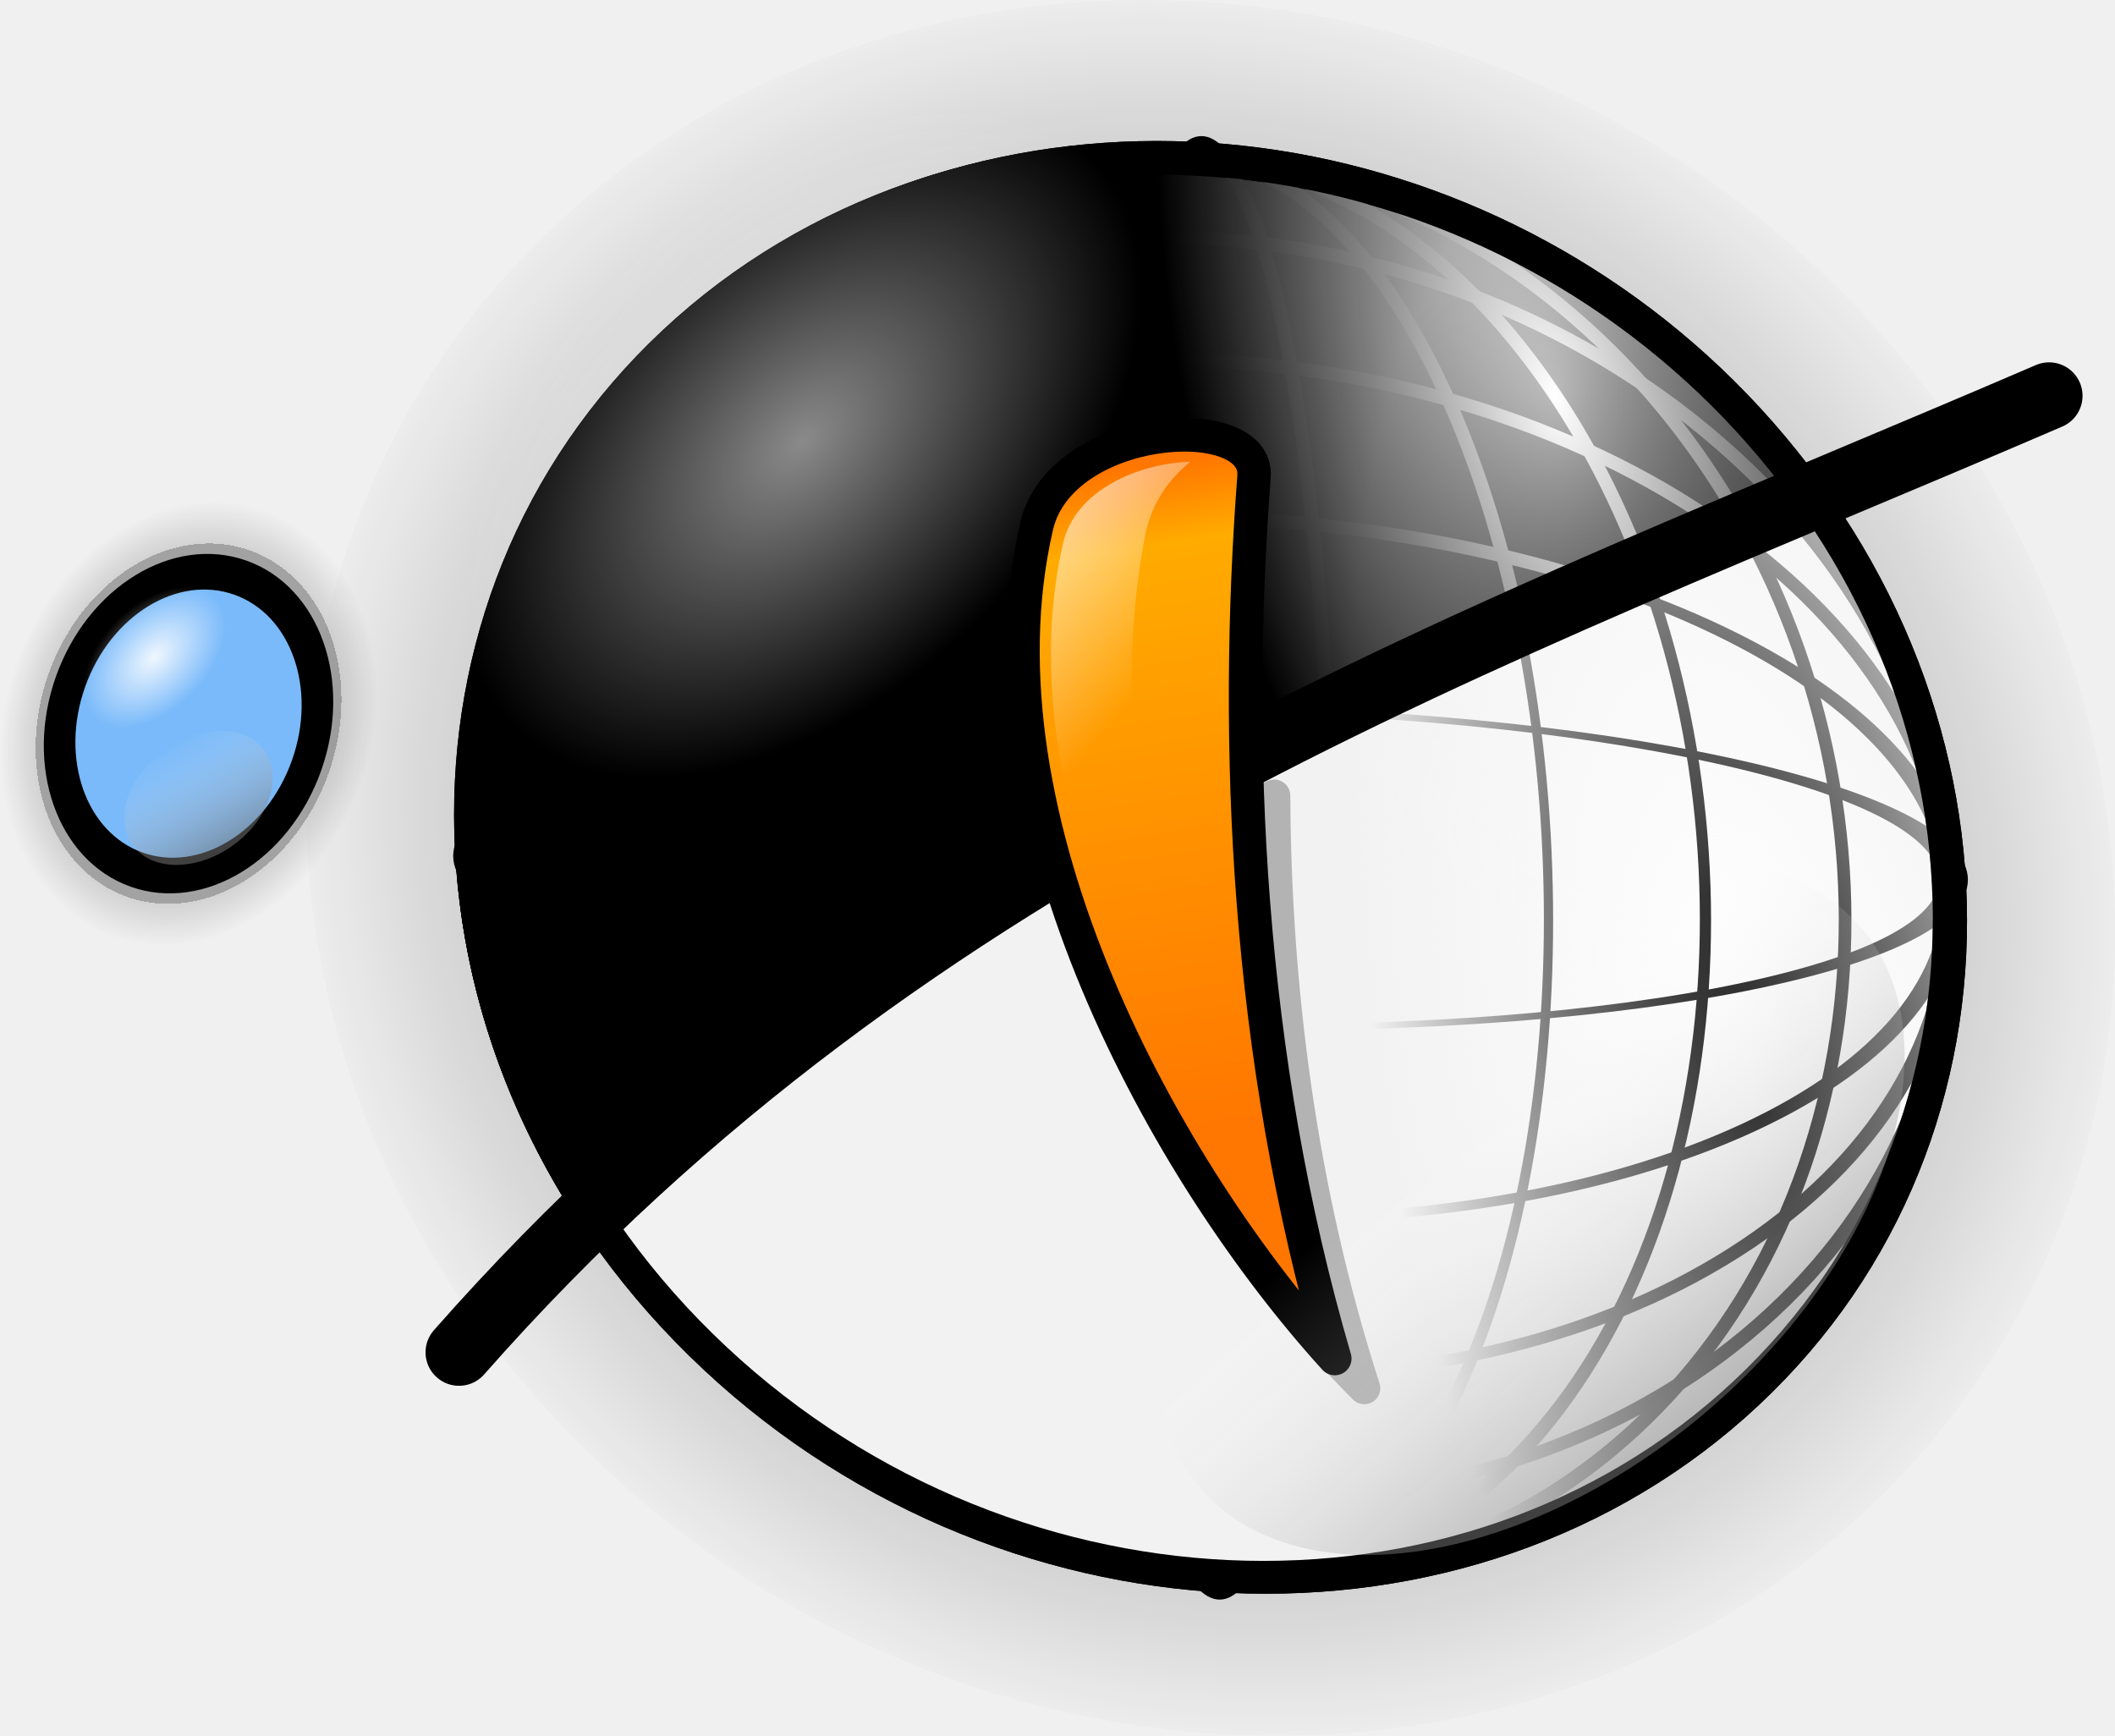
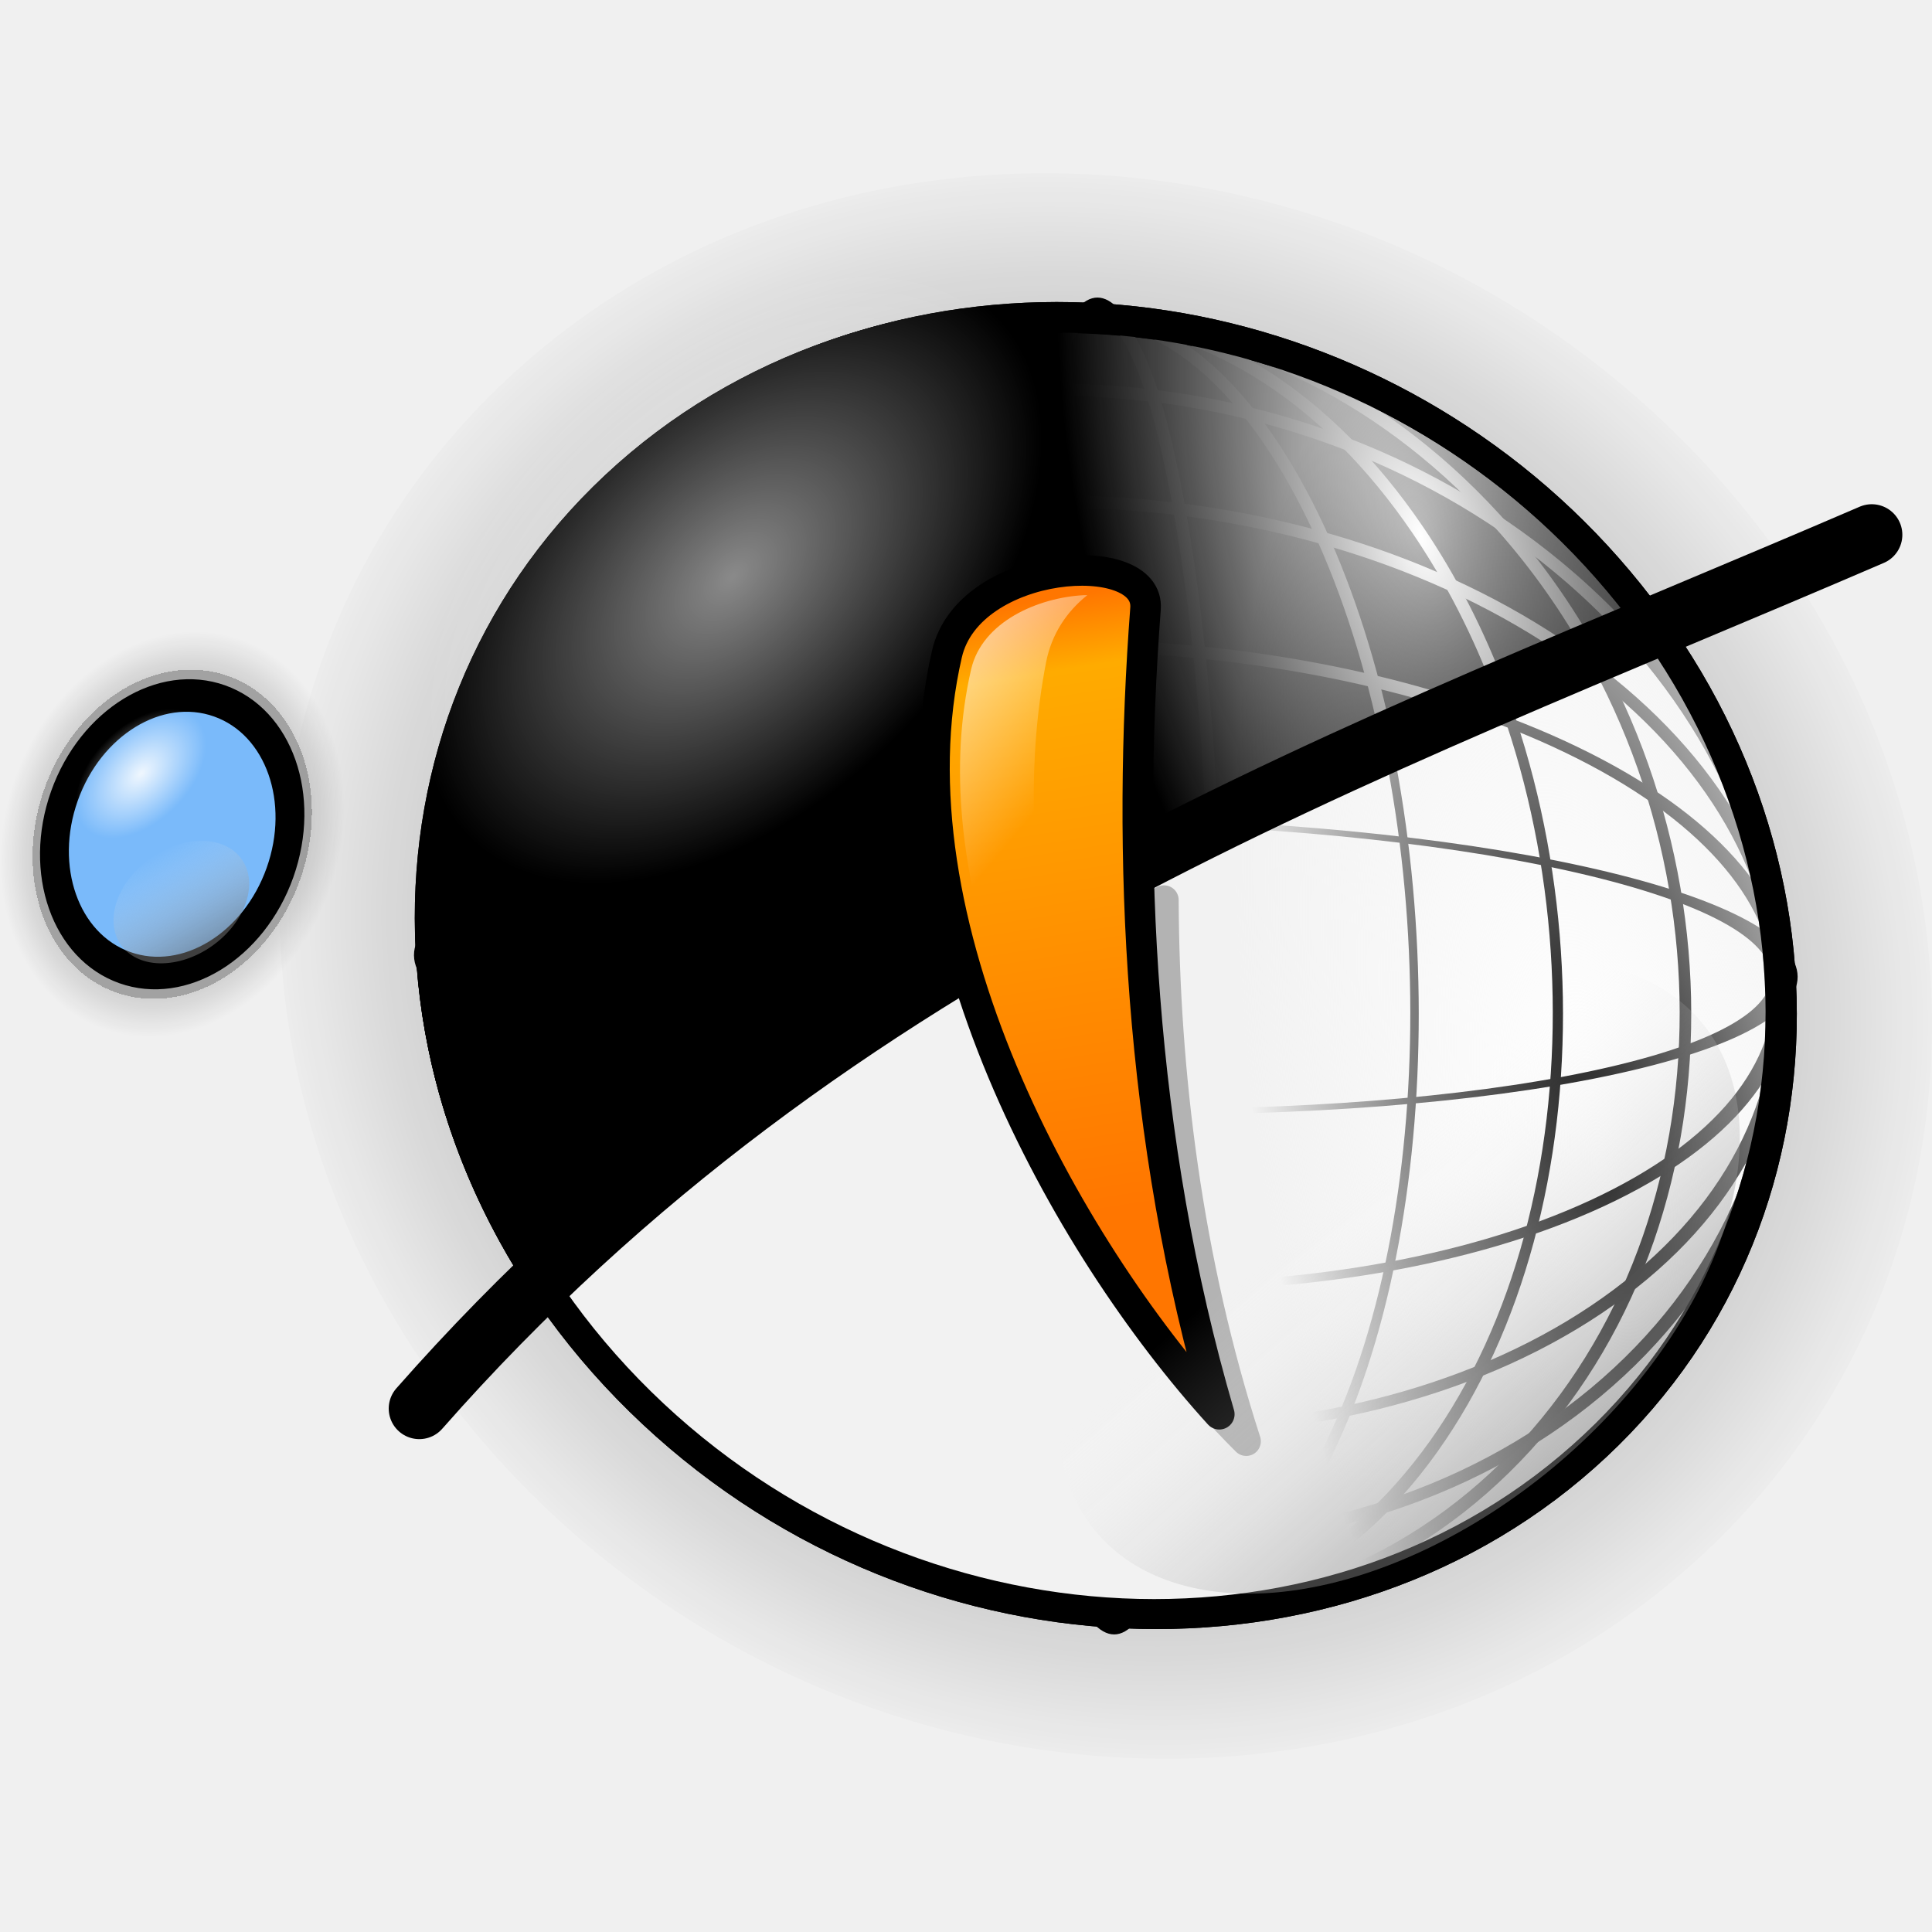
- <svg xmlns="http://www.w3.org/2000/svg" xmlns:xlink="http://www.w3.org/1999/xlink" id="svg1923" width="173.467" height="142.358" version="1.0">
+ <svg xmlns="http://www.w3.org/2000/svg" xmlns:xlink="http://www.w3.org/1999/xlink" id="svg1923" width="173.467" height="173.467" version="1.0">
  <defs id="defs1926">
    <linearGradient id="linearGradient4846">
      <stop style="stop-color:black;stop-opacity:1;" offset="0" id="stop4868" />
      <stop id="stop4884" offset="0" style="stop-color:black;stop-opacity:0.749;" />
      <stop style="stop-color:black;stop-opacity:0.718;" offset="0" id="stop4906" />
      <stop style="stop-color:black;stop-opacity:0.686;" offset="0" id="stop4894" />
      <stop id="stop4902" offset="0" style="stop-color:black;stop-opacity:0.655;" />
      <stop style="stop-color:black;stop-opacity:0.624;" offset="0" id="stop4890" />
      <stop id="stop4900" offset="0" style="stop-color:black;stop-opacity:0.561;" />
      <stop id="stop4882" offset="0" style="stop-color:black;stop-opacity:0.498;" />
      <stop id="stop4896" offset="0" style="stop-color:black;stop-opacity:0.341;" />
      <stop style="stop-color:black;stop-opacity:0.325;" offset="0.811" id="stop4904" />
      <stop id="stop4898" offset="0" style="stop-color:black;stop-opacity:0.122;" />
      <stop id="stop4878" offset="1" style="stop-color:black;stop-opacity:0;" />
    </linearGradient>
    <linearGradient id="linearGradient29056">
      <stop style="stop-color:black;stop-opacity:0;" offset="0" id="stop29058" />
      <stop style="stop-color:black;stop-opacity:1;" offset="1" id="stop29060" />
    </linearGradient>
    <linearGradient id="linearGradient25387">
      <stop style="stop-color:#f2f2f2;stop-opacity:0;" offset="0" id="stop25389" />
      <stop style="stop-color:#f2f2f2;stop-opacity:1;" offset="1" id="stop25391" />
    </linearGradient>
    <linearGradient id="linearGradient12765">
      <stop id="stop12767" offset="0" style="stop-color:black;stop-opacity:1;" />
      <stop id="stop12769" offset="1" style="stop-color:white;stop-opacity:0;" />
    </linearGradient>
    <linearGradient id="linearGradient11870">
      <stop id="stop11872" offset="0" style="stop-color:black;stop-opacity:1;" />
      <stop id="stop11874" offset="1" style="stop-color:white;stop-opacity:0;" />
    </linearGradient>
    <linearGradient id="linearGradient10077">
      <stop style="stop-color:white;stop-opacity:1;" offset="0" id="stop10079" />
      <stop id="stop3062" offset="1" style="stop-color:white;stop-opacity:0;" />
      <stop style="stop-color:white;stop-opacity:0;" offset="1" id="stop10081" />
    </linearGradient>
    <linearGradient id="linearGradient3740">
      <stop style="stop-color:#ff7600;stop-opacity:1;" offset="0" id="stop3742" />
      <stop id="stop3748" offset="0.118" style="stop-color:#ffab00;stop-opacity:1;" />
      <stop style="stop-color:#ff7600;stop-opacity:1;" offset="1" id="stop3744" />
    </linearGradient>
    <radialGradient xlink:href="#linearGradient4846" id="radialGradient9128" gradientUnits="userSpaceOnUse" gradientTransform="matrix(1,0,0,1.058823,0,-2.60504)" cx="28.212" cy="44.286" fx="28.212" fy="44.286" r="5.577" />
    <radialGradient xlink:href="#linearGradient4846" id="radialGradient9130" gradientUnits="userSpaceOnUse" cx="65.181" cy="57.427" fx="65.181" fy="57.427" r="28.242" />
    <radialGradient xlink:href="#linearGradient25387" id="radialGradient9132" gradientUnits="userSpaceOnUse" gradientTransform="matrix(0.771128,-1.062056,0.434225,0.246682,-18.73626,130.5442)" cx="70.687" cy="87.9" fx="70.687" fy="87.9" r="28.242" />
    <radialGradient xlink:href="#linearGradient29056" id="radialGradient9134" gradientUnits="userSpaceOnUse" gradientTransform="matrix(0.604893,2.35328,-1.129114,0.290237,112.8002,-125.9915)" cx="76.287" cy="19.487" fx="76.287" fy="19.487" r="25.538" />
    <radialGradient xlink:href="#linearGradient10077" id="radialGradient9136" gradientUnits="userSpaceOnUse" cx="65.181" cy="57.427" fx="65.181" fy="57.427" r="27.603" />
    <linearGradient xlink:href="#linearGradient3740" id="linearGradient9138" gradientUnits="userSpaceOnUse" gradientTransform="matrix(2.196168,0,0,2.196168,-37.0455,-7.456369)" x1="62.861" y1="33.071" x2="66.782" y2="57.927" />
    <linearGradient xlink:href="#linearGradient10077" id="linearGradient9140" gradientUnits="userSpaceOnUse" gradientTransform="matrix(2.196168,0,0,2.196168,-38.57378,-10.2582)" x1="55.323" y1="35.739" x2="64.021" y2="43.061" />
    <linearGradient xlink:href="#linearGradient11870" id="linearGradient9142" gradientUnits="userSpaceOnUse" x1="84.825" y1="-3.401" x2="58.616" y2="68.082" />
    <linearGradient xlink:href="#linearGradient12765" id="linearGradient9144" gradientUnits="userSpaceOnUse" x1="21.056" y1="31.401" x2="30.477" y2="49.741" />
    <radialGradient xlink:href="#linearGradient10077" id="radialGradient9146" gradientUnits="userSpaceOnUse" cx="65.181" cy="57.427" fx="65.181" fy="57.427" r="27.603" />
  </defs>
-   <g id="g9045" transform="translate(-9.363441,-26.59782)">
+   <g id="g9045" transform="translate(-9.363441,-11.04346)">
    <g id="g5018">
      <ellipse transform="matrix(2.537944,0.901986,-1.053952,2.965536,-0.09990415,-70.82884)" id="path4908" style="fill:url(#radialGradient9128);fill-opacity:1;stroke:none;stroke-width:1.379;stroke-linecap:round;stroke-linejoin:round;stroke-miterlimit:4;stroke-dasharray:none;stroke-dashoffset:0;stroke-opacity:1" cx="28.212" cy="44.286" rx="5.577" ry="5.905" />
      <circle style="fill:url(#radialGradient9130);fill-opacity:1;stroke:none;stroke-width:1.277;stroke-linecap:round;stroke-miterlimit:4;stroke-dasharray:none;stroke-dashoffset:0;stroke-opacity:1" id="path3959" transform="matrix(1.851965,-1.733613,1.947358,1.90892,-123.8942,101.1517)" cx="65.181" cy="57.427" r="27.603" />
      <circle transform="matrix(1.51397,-1.417218,1.591952,1.560529,-81.45335,100.5358)" id="path3072" style="fill:#ffffff;fill-opacity:1;stroke:#000000;stroke-width:1.277;stroke-linecap:round;stroke-miterlimit:4;stroke-dasharray:none;stroke-dashoffset:0;stroke-opacity:1" cx="65.181" cy="57.427" r="27.603" />
      <path id="path27284" d="M 57.698,125.671 C 39.546,97.482 47.64,62.108 75.766,46.71 102.766,31.928 138.349,40.651 157.437,66.731 138.627,74.023 121.346,83.353 103.046,92.683 85.553,103.509 72.135,113.316 57.698,125.671 Z" style="fill:#000000;fill-opacity:1;stroke:#000000;stroke-width:2.745;stroke-linecap:round;stroke-miterlimit:4;stroke-dasharray:none;stroke-dashoffset:0;stroke-opacity:1" />
      <g id="g20863" transform="matrix(2.196168,0,0,2.196168,163.8687,-3.73057)" style="stroke:#000000;stroke-opacity:1">
        <circle style="fill:none;fill-opacity:1;fill-rule:nonzero;stroke:#000000;stroke-width:0.511;stroke-linecap:round;stroke-miterlimit:4;stroke-dasharray:none;stroke-dashoffset:0;stroke-opacity:1" id="path15517" transform="matrix(0.689369,-0.645314,0.724877,0.710569,-111.7046,47.4765)" cx="65.181" cy="57.427" r="27.603" />
        <circle transform="matrix(0.591648,-0.645871,0.622123,0.711182,-99.43413,47.47758)" id="path17303" style="fill:none;fill-opacity:1;fill-rule:nonzero;stroke:#000000;stroke-width:0.551;stroke-linecap:round;stroke-miterlimit:4;stroke-dasharray:none;stroke-dashoffset:0;stroke-opacity:1" cx="65.181" cy="57.427" r="27.603" />
        <circle style="fill:none;fill-opacity:1;fill-rule:nonzero;stroke:#000000;stroke-width:0.624;stroke-linecap:round;stroke-miterlimit:4;stroke-dasharray:none;stroke-dashoffset:0;stroke-opacity:1" id="path17307" transform="matrix(0.461433,-0.646692,0.485201,0.712086,-83.08352,47.47918)" cx="65.181" cy="57.427" r="27.603" />
        <circle transform="matrix(0.3151,-0.64777,0.331331,0.713273,-64.70905,47.48128)" id="path17309" style="fill:none;fill-opacity:1;fill-rule:nonzero;stroke:#000000;stroke-width:0.754;stroke-linecap:round;stroke-miterlimit:4;stroke-dasharray:none;stroke-dashoffset:0;stroke-opacity:1" cx="65.181" cy="57.427" r="27.603" />
        <circle style="fill:none;fill-opacity:1;fill-rule:nonzero;stroke:#000000;stroke-width:1.254;stroke-linecap:round;stroke-miterlimit:4;stroke-dasharray:none;stroke-dashoffset:0;stroke-opacity:1" id="path18196" transform="matrix(0.113435,-0.650804,0.119278,0.716614,-39.38674,47.48719)" cx="65.181" cy="57.427" r="27.603" />
        <circle transform="matrix(0.689724,-0.573743,0.72525,0.63176,-111.7492,47.33717)" id="path19970" style="fill:none;fill-opacity:1;fill-rule:nonzero;stroke:#000000;stroke-width:0.542;stroke-linecap:round;stroke-miterlimit:4;stroke-dasharray:none;stroke-dashoffset:0;stroke-opacity:1" cx="65.181" cy="57.427" r="27.603" />
        <circle style="fill:none;fill-opacity:1;fill-rule:nonzero;stroke:#000000;stroke-width:0.603;stroke-linecap:round;stroke-miterlimit:4;stroke-dasharray:none;stroke-dashoffset:0;stroke-opacity:1" id="path19972" transform="matrix(0.690323,-0.462456,0.72588,0.50922,-111.8245,47.12052)" cx="65.181" cy="57.427" r="27.603" />
        <circle transform="matrix(0.691213,-0.319489,0.726816,0.351796,-111.9362,46.8422)" id="path19974" style="fill:none;fill-opacity:1;fill-rule:nonzero;stroke:#000000;stroke-width:0.725;stroke-linecap:round;stroke-miterlimit:4;stroke-dasharray:none;stroke-dashoffset:0;stroke-opacity:1" cx="65.181" cy="57.427" r="27.603" />
        <circle style="fill:none;fill-opacity:1;fill-rule:nonzero;stroke:#000000;stroke-width:1.075;stroke-linecap:round;stroke-miterlimit:4;stroke-dasharray:none;stroke-dashoffset:0;stroke-opacity:1" id="path19976" transform="matrix(0.692644,-0.145087,0.728321,0.159758,-112.1159,46.50269)" cx="65.181" cy="57.427" r="27.603" />
      </g>
      <circle style="fill:url(#radialGradient9132);fill-opacity:1;stroke:#000000;stroke-width:1.277;stroke-linecap:round;stroke-miterlimit:4;stroke-dasharray:none;stroke-dashoffset:0;stroke-opacity:1" id="path1932" transform="matrix(1.51397,-1.417218,1.591952,1.560529,-81.45335,100.5358)" cx="65.181" cy="57.427" r="27.603" />
      <g id="g27273" transform="matrix(2.196168,0,0,2.196168,-27.40702,-172.3126)" style="stroke:#ffffff;stroke-opacity:1">
        <path id="path26346" d="m 38.897,135.916 c -6.926,-10.522 -5.982,-24.097 3.046,-32.548 10.504,-9.833 27.993,-9.026 39.038,1.801 h -2e-6 c 1.272,1.247 2.404,2.573 3.394,3.958" style="fill:none;fill-opacity:1;fill-rule:nonzero;stroke:#ffffff;stroke-width:0.5;stroke-linecap:round;stroke-miterlimit:4;stroke-dasharray:none;stroke-dashoffset:0;stroke-opacity:1" />
        <path id="path26351" d="m 41.069,133.787 c -4.709,-10.176 -3.522,-22.54 3.711,-30.436 9.015,-9.841 24.025,-9.034 33.504,1.803 h -3e-6 c 1.374,1.571 2.558,3.267 3.548,5.049" style="fill:none;fill-opacity:1;fill-rule:nonzero;stroke:#ffffff;stroke-width:0.5;stroke-linecap:round;stroke-miterlimit:4;stroke-dasharray:none;stroke-dashoffset:0;stroke-opacity:1" />
        <path id="path26356" d="m 44.731,130.799 c -2.517,-9.533 -1.27,-20.329 3.828,-27.473 7.031,-9.854 18.737,-9.045 26.13,1.805 h 2e-6 c 1.383,2.029 2.517,4.266 3.401,6.627" style="fill:none;fill-opacity:1;fill-rule:nonzero;stroke:#ffffff;stroke-width:0.5;stroke-linecap:round;stroke-miterlimit:4;stroke-dasharray:none;stroke-dashoffset:0;stroke-opacity:1" />
        <path id="path26366" d="m 49.644,126.959 c -0.899,-8.499 0.142,-17.459 3.162,-23.666 4.801,-9.87 12.795,-9.06 17.844,1.808 h -3e-6 c 1.233,2.654 2.176,5.663 2.829,8.839" style="fill:none;fill-opacity:1;fill-rule:nonzero;stroke:#ffffff;stroke-width:0.5;stroke-linecap:round;stroke-miterlimit:4;stroke-dasharray:none;stroke-dashoffset:0;stroke-opacity:1" />
        <path id="path26371" d="m 57.412,122.044 c -0.045,-6.951 0.368,-13.801 1.247,-18.843 1.728,-9.916 4.606,-9.103 6.424,1.817 h 2e-6 c 0.6,3.603 1.009,7.859 1.227,12.301" style="fill:none;fill-opacity:1;fill-rule:nonzero;stroke:#ffffff;stroke-width:0.5;stroke-linecap:round;stroke-miterlimit:4;stroke-dasharray:none;stroke-dashoffset:0;stroke-opacity:1" />
        <path id="path26361" d="m 39.521,135.304 c -7.614,-9.46 -6.888,-22.025 2.412,-29.761 10.509,-8.742 28.007,-8.025 39.058,1.601 h -3e-6 c 0.876,0.763 1.686,1.56 2.428,2.384" style="fill:none;fill-opacity:1;fill-rule:nonzero;stroke:#ffffff;stroke-width:0.5;stroke-linecap:round;stroke-miterlimit:4;stroke-dasharray:none;stroke-dashoffset:0;stroke-opacity:1" />
        <path id="path26376" d="m 40.746,134.072 c -8.918,-7.729 -8.619,-18.589 1.169,-25.147 10.518,-7.046 28.032,-6.468 39.092,1.291 h -3e-6 c 0.096,0.067 0.191,0.135 0.285,0.203" style="fill:none;fill-opacity:1;fill-rule:nonzero;stroke:#ffffff;stroke-width:0.5;stroke-linecap:round;stroke-miterlimit:4;stroke-dasharray:none;stroke-dashoffset:0;stroke-opacity:1" />
        <path id="path25441" d="m 43.289,131.999 c -0.14,-0.065 -0.279,-0.131 -0.417,-0.198 -11.075,-5.36 -11.515,-13.662 -0.983,-18.53 9.243,-4.272 23.879,-4.487 34.809,-0.853" style="fill:none;fill-opacity:1;fill-rule:nonzero;stroke:#ffffff;stroke-width:0.5;stroke-linecap:round;stroke-miterlimit:4;stroke-dasharray:none;stroke-dashoffset:0;stroke-opacity:1" />
        <path id="path25443" d="m 48.321,127.944 c -1.948,-0.266 -3.794,-0.585 -5.489,-0.957 -11.097,-2.434 -11.539,-6.204 -0.985,-8.415 6.572,-1.377 15.867,-1.826 24.624,-1.381" style="fill:none;fill-opacity:1;fill-rule:nonzero;stroke:#ffffff;stroke-width:0.5;stroke-linecap:round;stroke-miterlimit:4;stroke-dasharray:none;stroke-dashoffset:0;stroke-opacity:1" />
      </g>
      <path style="fill:url(#radialGradient9134);fill-opacity:1;stroke:#000000;stroke-width:2.745;stroke-linecap:round;stroke-miterlimit:4;stroke-dasharray:none;stroke-dashoffset:0;stroke-opacity:1" d="M 57.698,125.671 C 39.546,97.482 47.64,62.108 75.766,46.71 102.766,31.928 138.349,40.651 157.437,66.731 138.627,74.023 121.346,83.353 103.046,92.683 85.553,103.509 72.135,113.316 57.698,125.671 Z" id="path2832" />
      <path id="path2834" d="M 47.01,137.512 C 84.368,95.06 130.895,79.098 177.423,59.061" style="fill:none;fill-opacity:0.75;fill-rule:evenodd;stroke:#000000;stroke-width:5.49;stroke-linecap:round;stroke-linejoin:miter;stroke-miterlimit:4;stroke-dasharray:none;stroke-opacity:1" />
      <ellipse style="fill:#7abafa;fill-opacity:1;stroke:#000000;stroke-width:1.379;stroke-linecap:round;stroke-linejoin:round;stroke-miterlimit:4;stroke-dasharray:none;stroke-dashoffset:0;stroke-opacity:1" id="path3752" transform="matrix(1.735243,0.616706,-0.720609,2.027597,7.783219,-21.24335)" cx="28.212" cy="44.286" rx="5.577" ry="5.905" />
      <circle transform="matrix(0.6318,-0.974547,0.782159,0.214683,-10.94908,113.9981)" id="path8295" style="opacity:0.54;fill:url(#radialGradient9136);fill-opacity:1;stroke:none;stroke-width:1.277;stroke-linecap:round;stroke-miterlimit:4;stroke-dasharray:none;stroke-dashoffset:0;stroke-opacity:1" cx="65.181" cy="57.427" r="27.603" />
      <path style="fill:#b3b3b3;fill-opacity:1;fill-rule:evenodd;stroke:#b3b3b3;stroke-width:2.627;stroke-linecap:round;stroke-linejoin:round;stroke-miterlimit:4;stroke-dasharray:none;stroke-opacity:1" d="m 113.877,91.849 c -3.61,1.683 -7.157,3.432 -10.828,5.129 -1.964,1.102 -3.856,2.169 -5.725,3.253 4.062,15.661 14.556,30.878 23.933,40.222 -5.292,-16.408 -7.308,-33.113 -7.38,-48.604 z" id="path12771" />
      <path style="fill:url(#linearGradient9138);fill-opacity:1;fill-rule:evenodd;stroke:#000000;stroke-width:2.745;stroke-linecap:round;stroke-linejoin:round;stroke-miterlimit:4;stroke-dasharray:none;stroke-opacity:1" d="M 118.839,138.022 C 105.084,122.909 88.823,93.835 94.386,69.759 c 1.975,-8.546 18.251,-9.615 17.83,-4.075 -1.66,21.82 -0.679,47.377 6.623,72.338 z" id="path2853" />
      <path style="fill:url(#linearGradient9140);fill-opacity:1;fill-rule:evenodd;stroke:none;stroke-width:1.25;stroke-linecap:round;stroke-linejoin:round;stroke-miterlimit:4;stroke-dasharray:none;stroke-opacity:1" d="m 106.716,64.48 c -4.135,0.205 -9.168,2.377 -10.157,6.657 -4.06,17.569 4.911,38.11 15.03,52.365 -7.081,-16.555 -11.619,-35.826 -8.304,-52.983 0.496,-2.568 1.888,-4.594 3.706,-6.039 -0.096,0.003 -0.178,-0.005 -0.275,0 z" id="path10085" />
      <circle style="fill:url(#linearGradient9142);fill-opacity:1;stroke:none;stroke-width:1.277;stroke-linecap:round;stroke-miterlimit:4;stroke-dasharray:none;stroke-dashoffset:0;stroke-opacity:1" id="path10981" transform="matrix(-0.716526,0.998795,-0.847189,-0.251622,230.3016,75.04101)" cx="65.181" cy="57.427" r="27.603" />
      <ellipse style="fill:url(#linearGradient9144);fill-opacity:1;stroke:none;stroke-width:1.379;stroke-linecap:round;stroke-linejoin:round;stroke-miterlimit:4;stroke-dasharray:none;stroke-dashoffset:0;stroke-opacity:1" id="path11876" transform="matrix(-1.083249,0.172492,0.129003,-0.916547,50.49238,127.7619)" cx="28.212" cy="44.286" rx="5.577" ry="5.905" />
      <circle style="opacity:0.88;fill:url(#radialGradient9146);fill-opacity:1;stroke:none;stroke-width:1.277;stroke-linecap:round;stroke-miterlimit:4;stroke-dasharray:none;stroke-dashoffset:0;stroke-opacity:1" id="path3068" transform="matrix(0.133086,-0.205285,0.164758,0.045222,3.883769,91.28587)" cx="65.181" cy="57.427" r="27.603" />
    </g>
    <g transform="translate(-2.362588,0.08690855)" id="g8515" />
  </g>
</svg>
